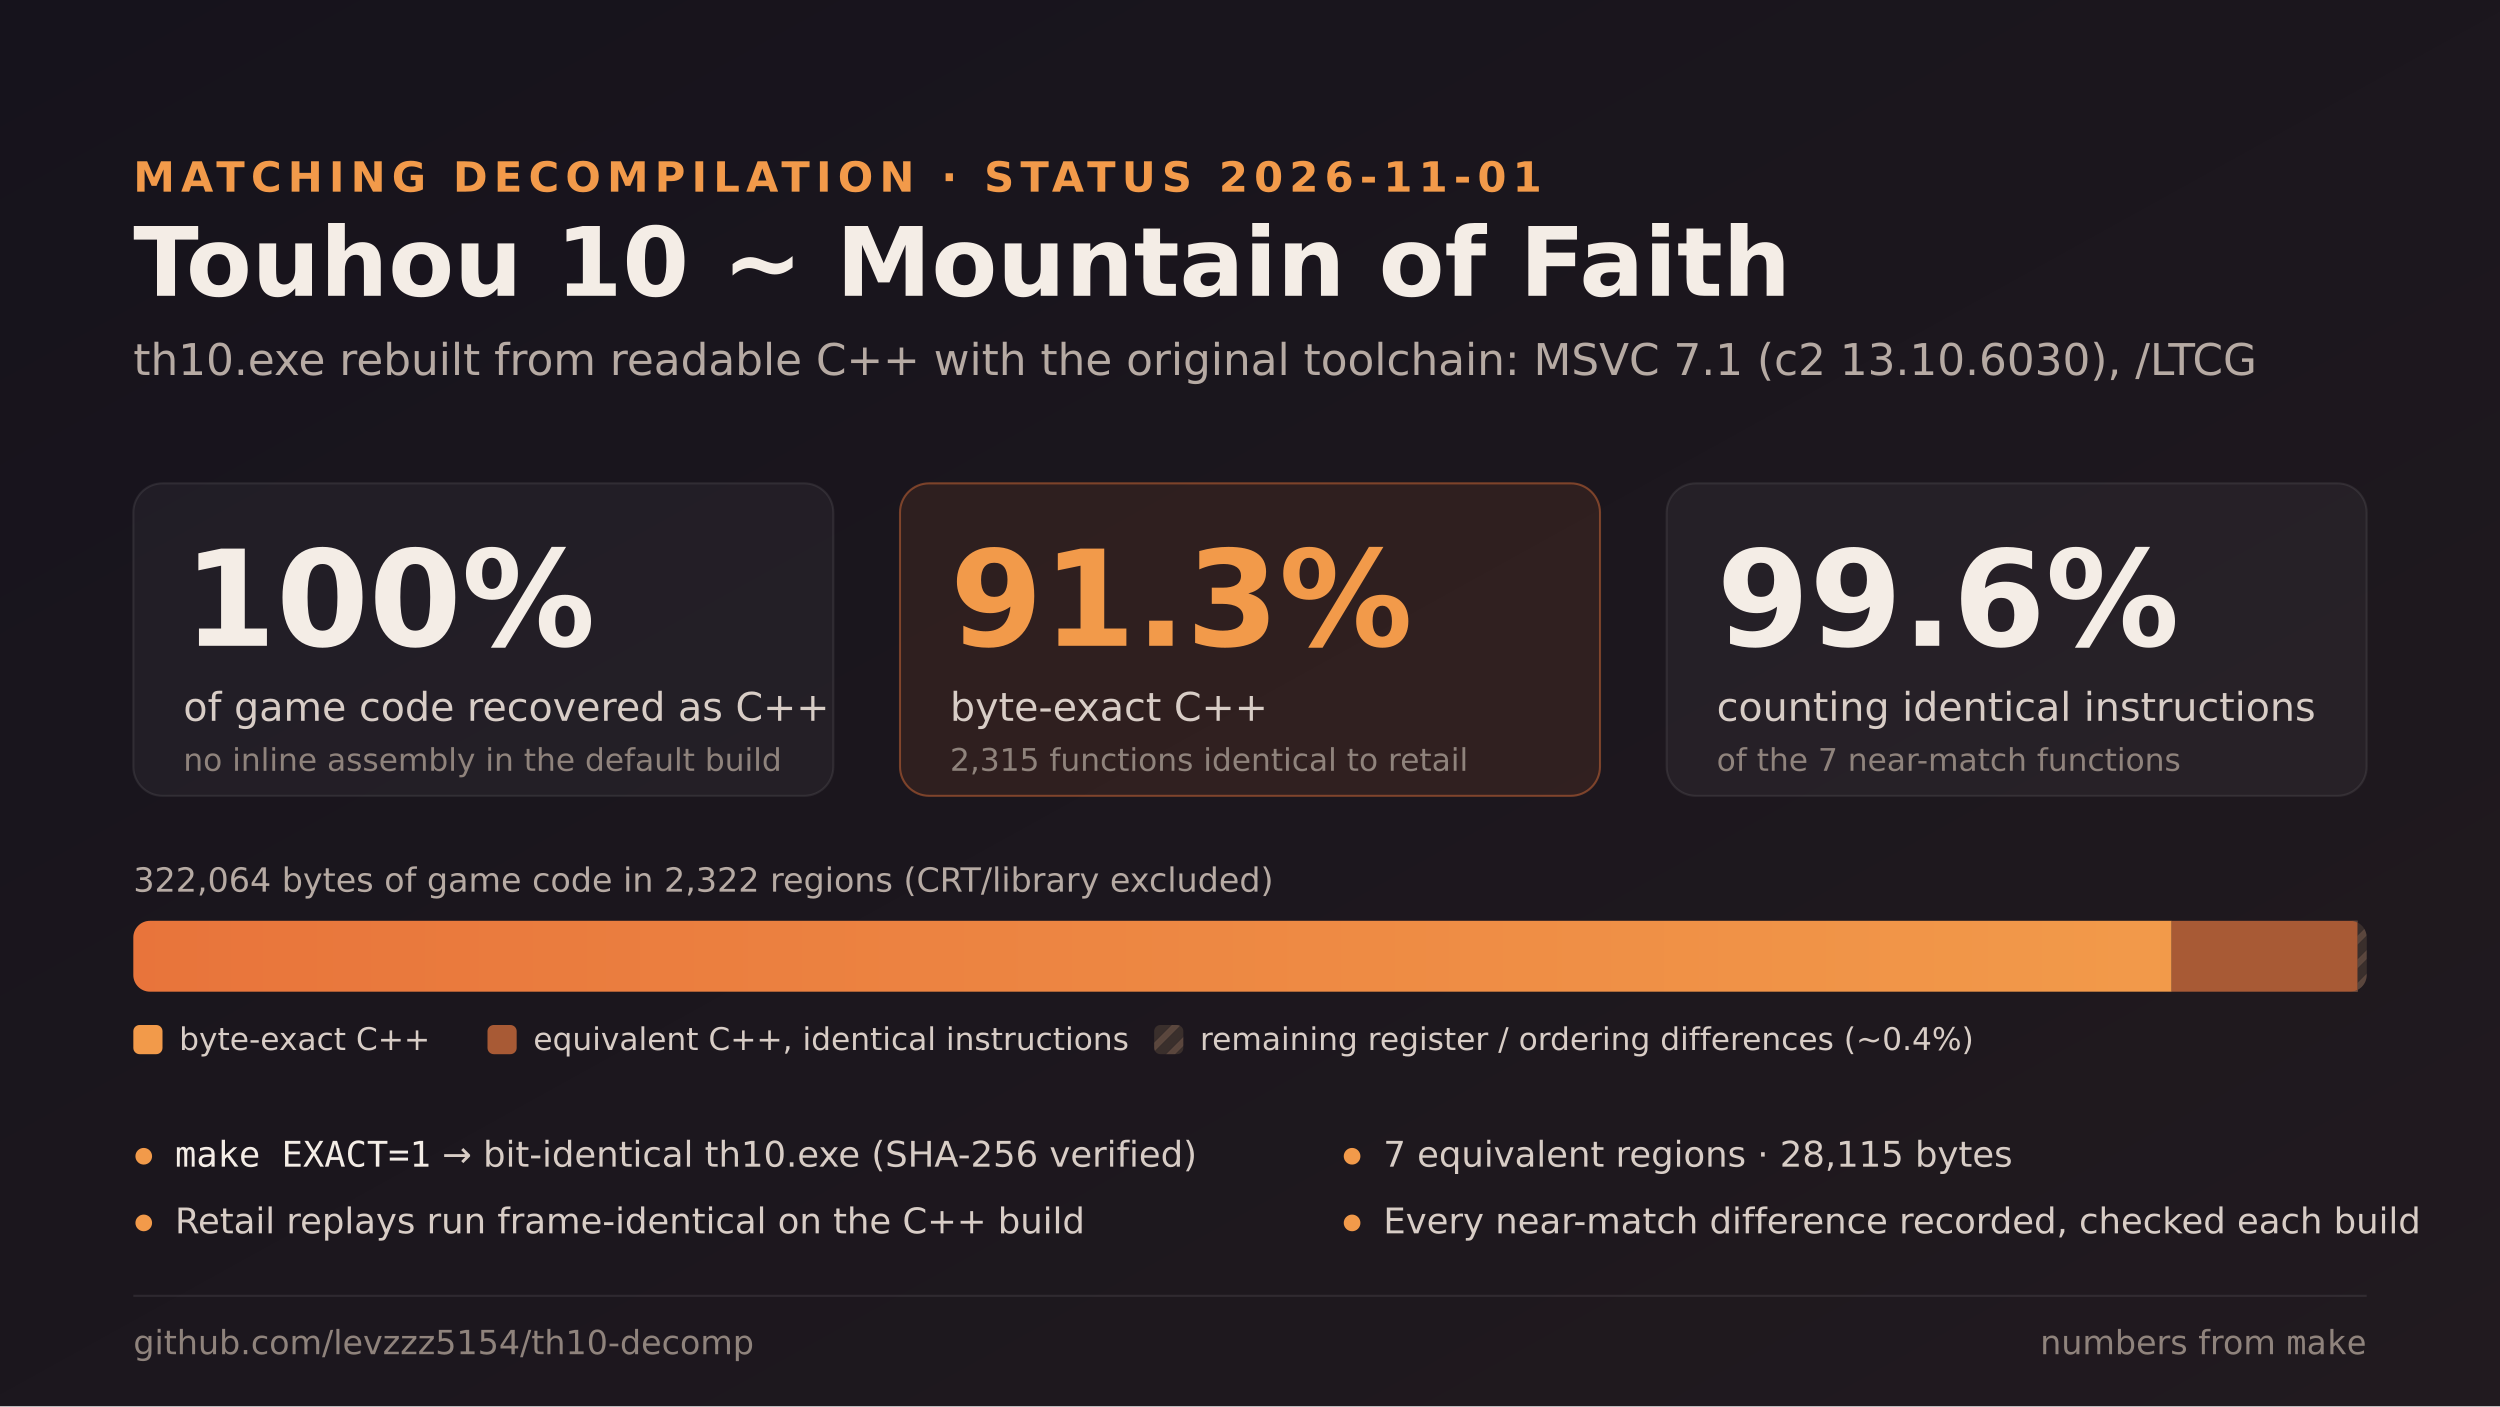
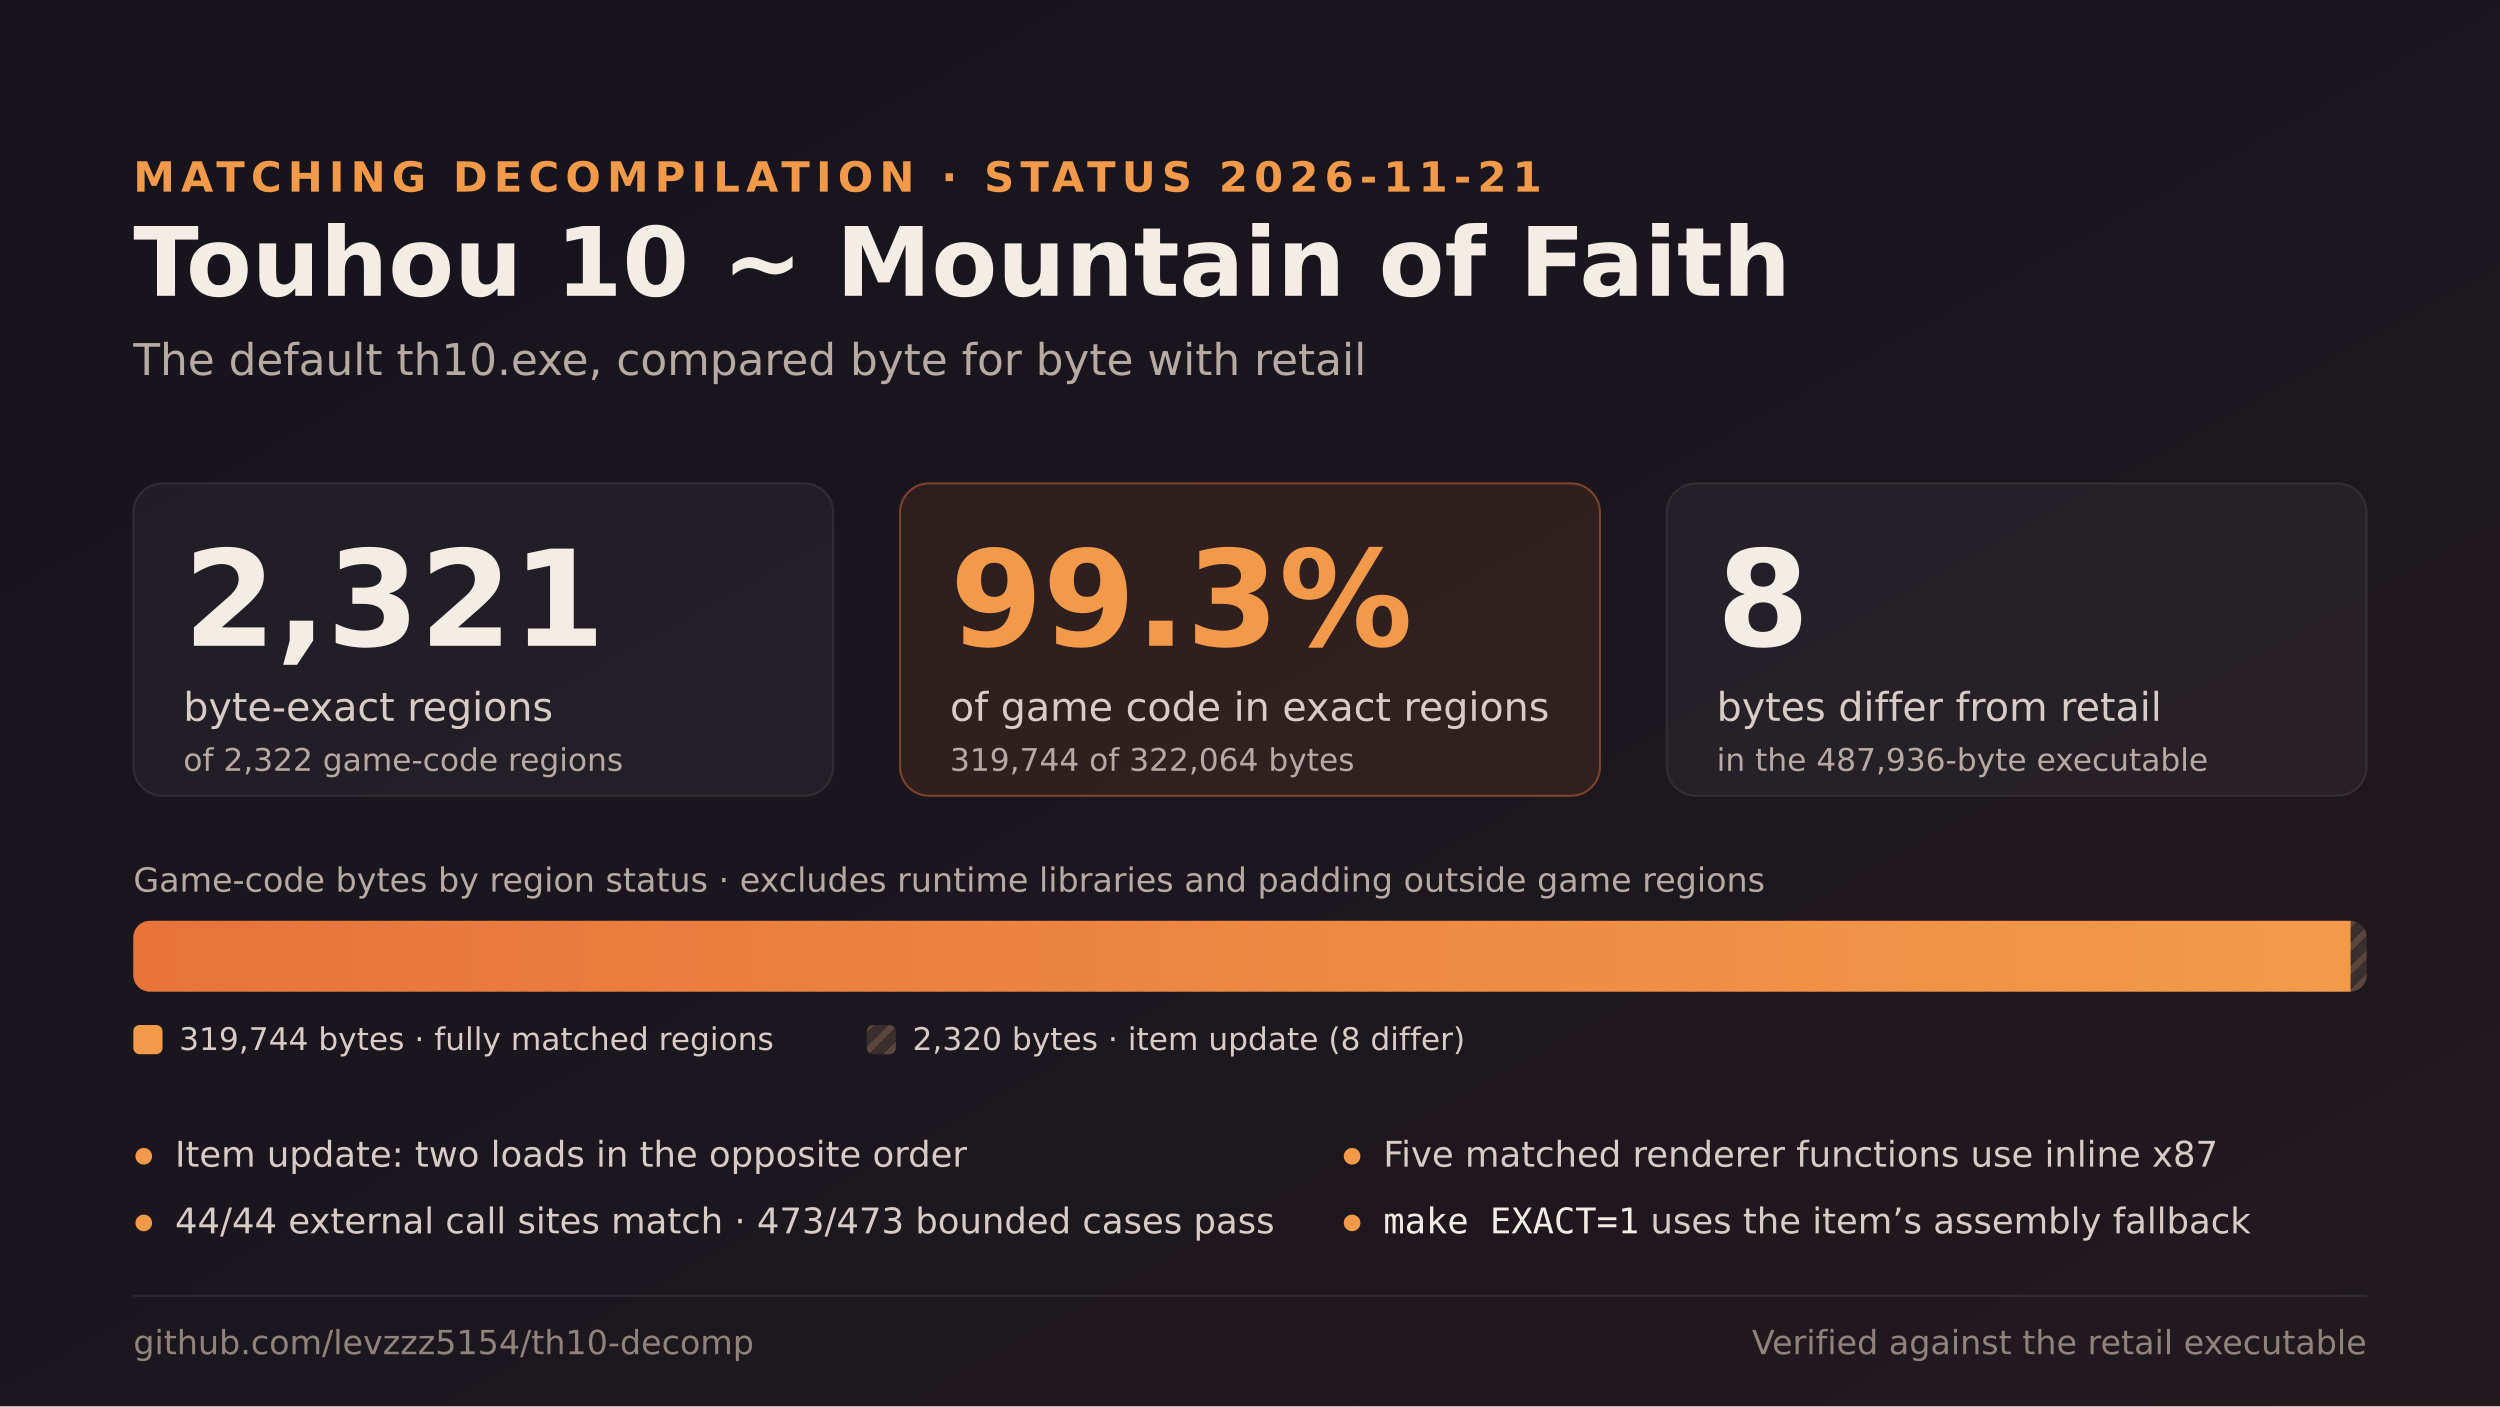
<svg xmlns="http://www.w3.org/2000/svg" width="1200" height="675" viewBox="0 0 1200 675">
  <defs>
    <linearGradient id="bg" x1="0" y1="0" x2="1" y2="1">
      <stop offset="0" stop-color="#16131c" />
      <stop offset="1" stop-color="#211a1f" />
    </linearGradient>
    <linearGradient id="exact" x1="0" y1="0" x2="1" y2="0">
      <stop offset="0" stop-color="#e8743b" />
      <stop offset="1" stop-color="#f29a4a" />
    </linearGradient>
    <pattern id="hatch" width="8" height="8" patternUnits="userSpaceOnUse" patternTransform="rotate(45)">
      <rect width="8" height="8" fill="#3a2f2c" />
      <rect width="3" height="8" fill="#5a463d" />
    </pattern>
+     <clipPath id="bar">
+       <rect width="1072" height="34" rx="8" />
+     </clipPath>
  </defs>
  <rect width="1200" height="675" fill="url(#bg)" />
  <g font-family="Fira Sans, DejaVu Sans, sans-serif">
-     <text x="64" y="92" font-size="20" fill="#f29a4a" letter-spacing="3" font-weight="600">MATCHING DECOMPILATION · STATUS 2026-11-01</text>
+     <text x="64" y="92" font-size="20" fill="#f29a4a" letter-spacing="3" font-weight="600">MATCHING DECOMPILATION · STATUS 2026-11-21</text>
    <text x="64" y="142" font-size="46" fill="#f4ede6" font-weight="700">Touhou 10 ~ Mountain of Faith</text>
-     <text x="64" y="180" font-size="21" fill="#b6aaa3">th10.exe rebuilt from readable C++ with the original toolchain: MSVC 7.1 (c2 13.10.6030), /LTCG</text>
+     <text x="64" y="180" font-size="21" fill="#b6aaa3">The default th10.exe, compared byte for byte with retail</text>
    <g transform="translate(64 232)">
      <rect width="336" height="150" rx="14" fill="#ffffff" fill-opacity="0.04" stroke="#ffffff" stroke-opacity="0.08" />
-       <text x="24" y="78" font-size="64" font-weight="700" fill="#f4ede6">100%</text>
-       <text x="24" y="114" font-size="19" fill="#d8cdc6">of game code recovered as C++</text>
-       <text x="24" y="138" font-size="15" fill="#8f837c">no inline assembly in the default build</text>
+       <text x="24" y="78" font-size="64" font-weight="700" fill="#f4ede6">2,321</text>
+       <text x="24" y="114" font-size="19" fill="#d8cdc6">byte-exact regions</text>
+       <text x="24" y="138" font-size="15" fill="#b6aaa3">of 2,322 game-code regions</text>
    </g>
    <g transform="translate(432 232)">
      <rect width="336" height="150" rx="14" fill="#e8743b" fill-opacity="0.10" stroke="#e8743b" stroke-opacity="0.45" />
-       <text x="24" y="78" font-size="64" font-weight="700" fill="#f29a4a">91.3%</text>
-       <text x="24" y="114" font-size="19" fill="#d8cdc6">byte-exact C++</text>
-       <text x="24" y="138" font-size="15" fill="#8f837c">2,315 functions identical to retail</text>
+       <text x="24" y="78" font-size="64" font-weight="700" fill="#f29a4a">99.3%</text>
+       <text x="24" y="114" font-size="19" fill="#d8cdc6">of game code in exact regions</text>
+       <text x="24" y="138" font-size="15" fill="#b6aaa3">319,744 of 322,064 bytes</text>
    </g>
    <g transform="translate(800 232)">
      <rect width="336" height="150" rx="14" fill="#ffffff" fill-opacity="0.04" stroke="#ffffff" stroke-opacity="0.08" />
-       <text x="24" y="78" font-size="64" font-weight="700" fill="#f4ede6">99.6%</text>
-       <text x="24" y="114" font-size="19" fill="#d8cdc6">counting identical instructions</text>
-       <text x="24" y="138" font-size="15" fill="#8f837c">of the 7 near-match functions</text>
+       <text x="24" y="78" font-size="64" font-weight="700" fill="#f4ede6">8</text>
+       <text x="24" y="114" font-size="19" fill="#d8cdc6">bytes differ from retail</text>
+       <text x="24" y="138" font-size="15" fill="#b6aaa3">in the 487,936-byte executable</text>
    </g>
-     <text x="64" y="428" font-size="16" fill="#b6aaa3">322,064 bytes of game code in 2,322 regions (CRT/library excluded)</text>
-     <g transform="translate(64 442)">
-       <rect width="1072" height="34" rx="8" fill="#2c2427" />
-       <path d="M8,0 H978.4 V34 H8 A8,8 0 0 1 0,26 V8 A8,8 0 0 1 8,0 Z" fill="url(#exact)" />
-       <rect x="978.4" width="89.3" height="34" fill="#a85a35" />
-       <path d="M1067.7,0 H1064 A8,8 0 0 1 1072,8 V26 A8,8 0 0 1 1064,34 H1067.7 Z" fill="url(#hatch)" />
+     <text x="64" y="428" font-size="16" fill="#b6aaa3">Game-code bytes by region status · excludes runtime libraries and padding outside game regions</text>
+     <g transform="translate(64 442)" clip-path="url(#bar)">
+       <rect width="1072" height="34" fill="url(#hatch)" />
+       <rect width="1064.28" height="34" fill="url(#exact)" />
    </g>
    <g font-size="15" fill="#d8cdc6" transform="translate(64 504)">
      <rect y="-12" width="14" height="14" rx="3" fill="#f29a4a" />
-       <text x="22" y="0">byte-exact C++</text>
-       <rect x="170" y="-12" width="14" height="14" rx="3" fill="#a85a35" />
-       <text x="192" y="0">equivalent C++, identical instructions</text>
-       <rect x="490" y="-12" width="14" height="14" rx="3" fill="url(#hatch)" />
-       <text x="512" y="0">remaining register / ordering differences (~0.4%)</text>
+       <text x="22" y="0">319,744 bytes · fully matched regions</text>
+       <rect x="352" y="-12" width="14" height="14" rx="3" fill="url(#hatch)" />
+       <text x="374" y="0">2,320 bytes · item update (8 differ)</text>
    </g>
    <g font-size="17" fill="#d8cdc6" transform="translate(64 560)">
      <circle cx="5" cy="-5" r="4" fill="#f29a4a" />
-       <text x="20" y="0">
-         <tspan font-family="DejaVu Sans Mono, monospace" fill="#f4ede6">make EXACT=1</tspan> → bit-identical th10.exe (SHA-256 verified)</text>
+       <text x="20" y="0">Item update: two loads in the opposite order</text>
      <circle cx="5" cy="27" r="4" fill="#f29a4a" />
-       <text x="20" y="32">Retail replays run frame-identical on the C++ build</text>
+       <text x="20" y="32">44/44 external call sites match · 473/473 bounded cases pass</text>
      <circle cx="585" cy="-5" r="4" fill="#f29a4a" />
-       <text x="600" y="0">7 equivalent regions · 28,115 bytes</text>
+       <text x="600" y="0">Five matched renderer functions use inline x87</text>
      <circle cx="585" cy="27" r="4" fill="#f29a4a" />
-       <text x="600" y="32">Every near-match difference recorded, checked each build</text>
+       <text x="600" y="32">
+         <tspan font-family="DejaVu Sans Mono, monospace" fill="#f4ede6">make EXACT=1</tspan> uses the item’s assembly fallback</text>
    </g>
    <line x1="64" y1="622" x2="1136" y2="622" stroke="#ffffff" stroke-opacity="0.08" />
    <text x="64" y="650" font-size="16" fill="#8f837c">github.com/levzzz5154/th10-decomp</text>
-     <text x="1136" y="650" font-size="16" fill="#8f837c" text-anchor="end">numbers from <tspan font-family="DejaVu Sans Mono, monospace">make</tspan>
-     </text>
+     <text x="1136" y="650" font-size="16" fill="#8f837c" text-anchor="end">Verified against the retail executable</text>
  </g>
</svg>
